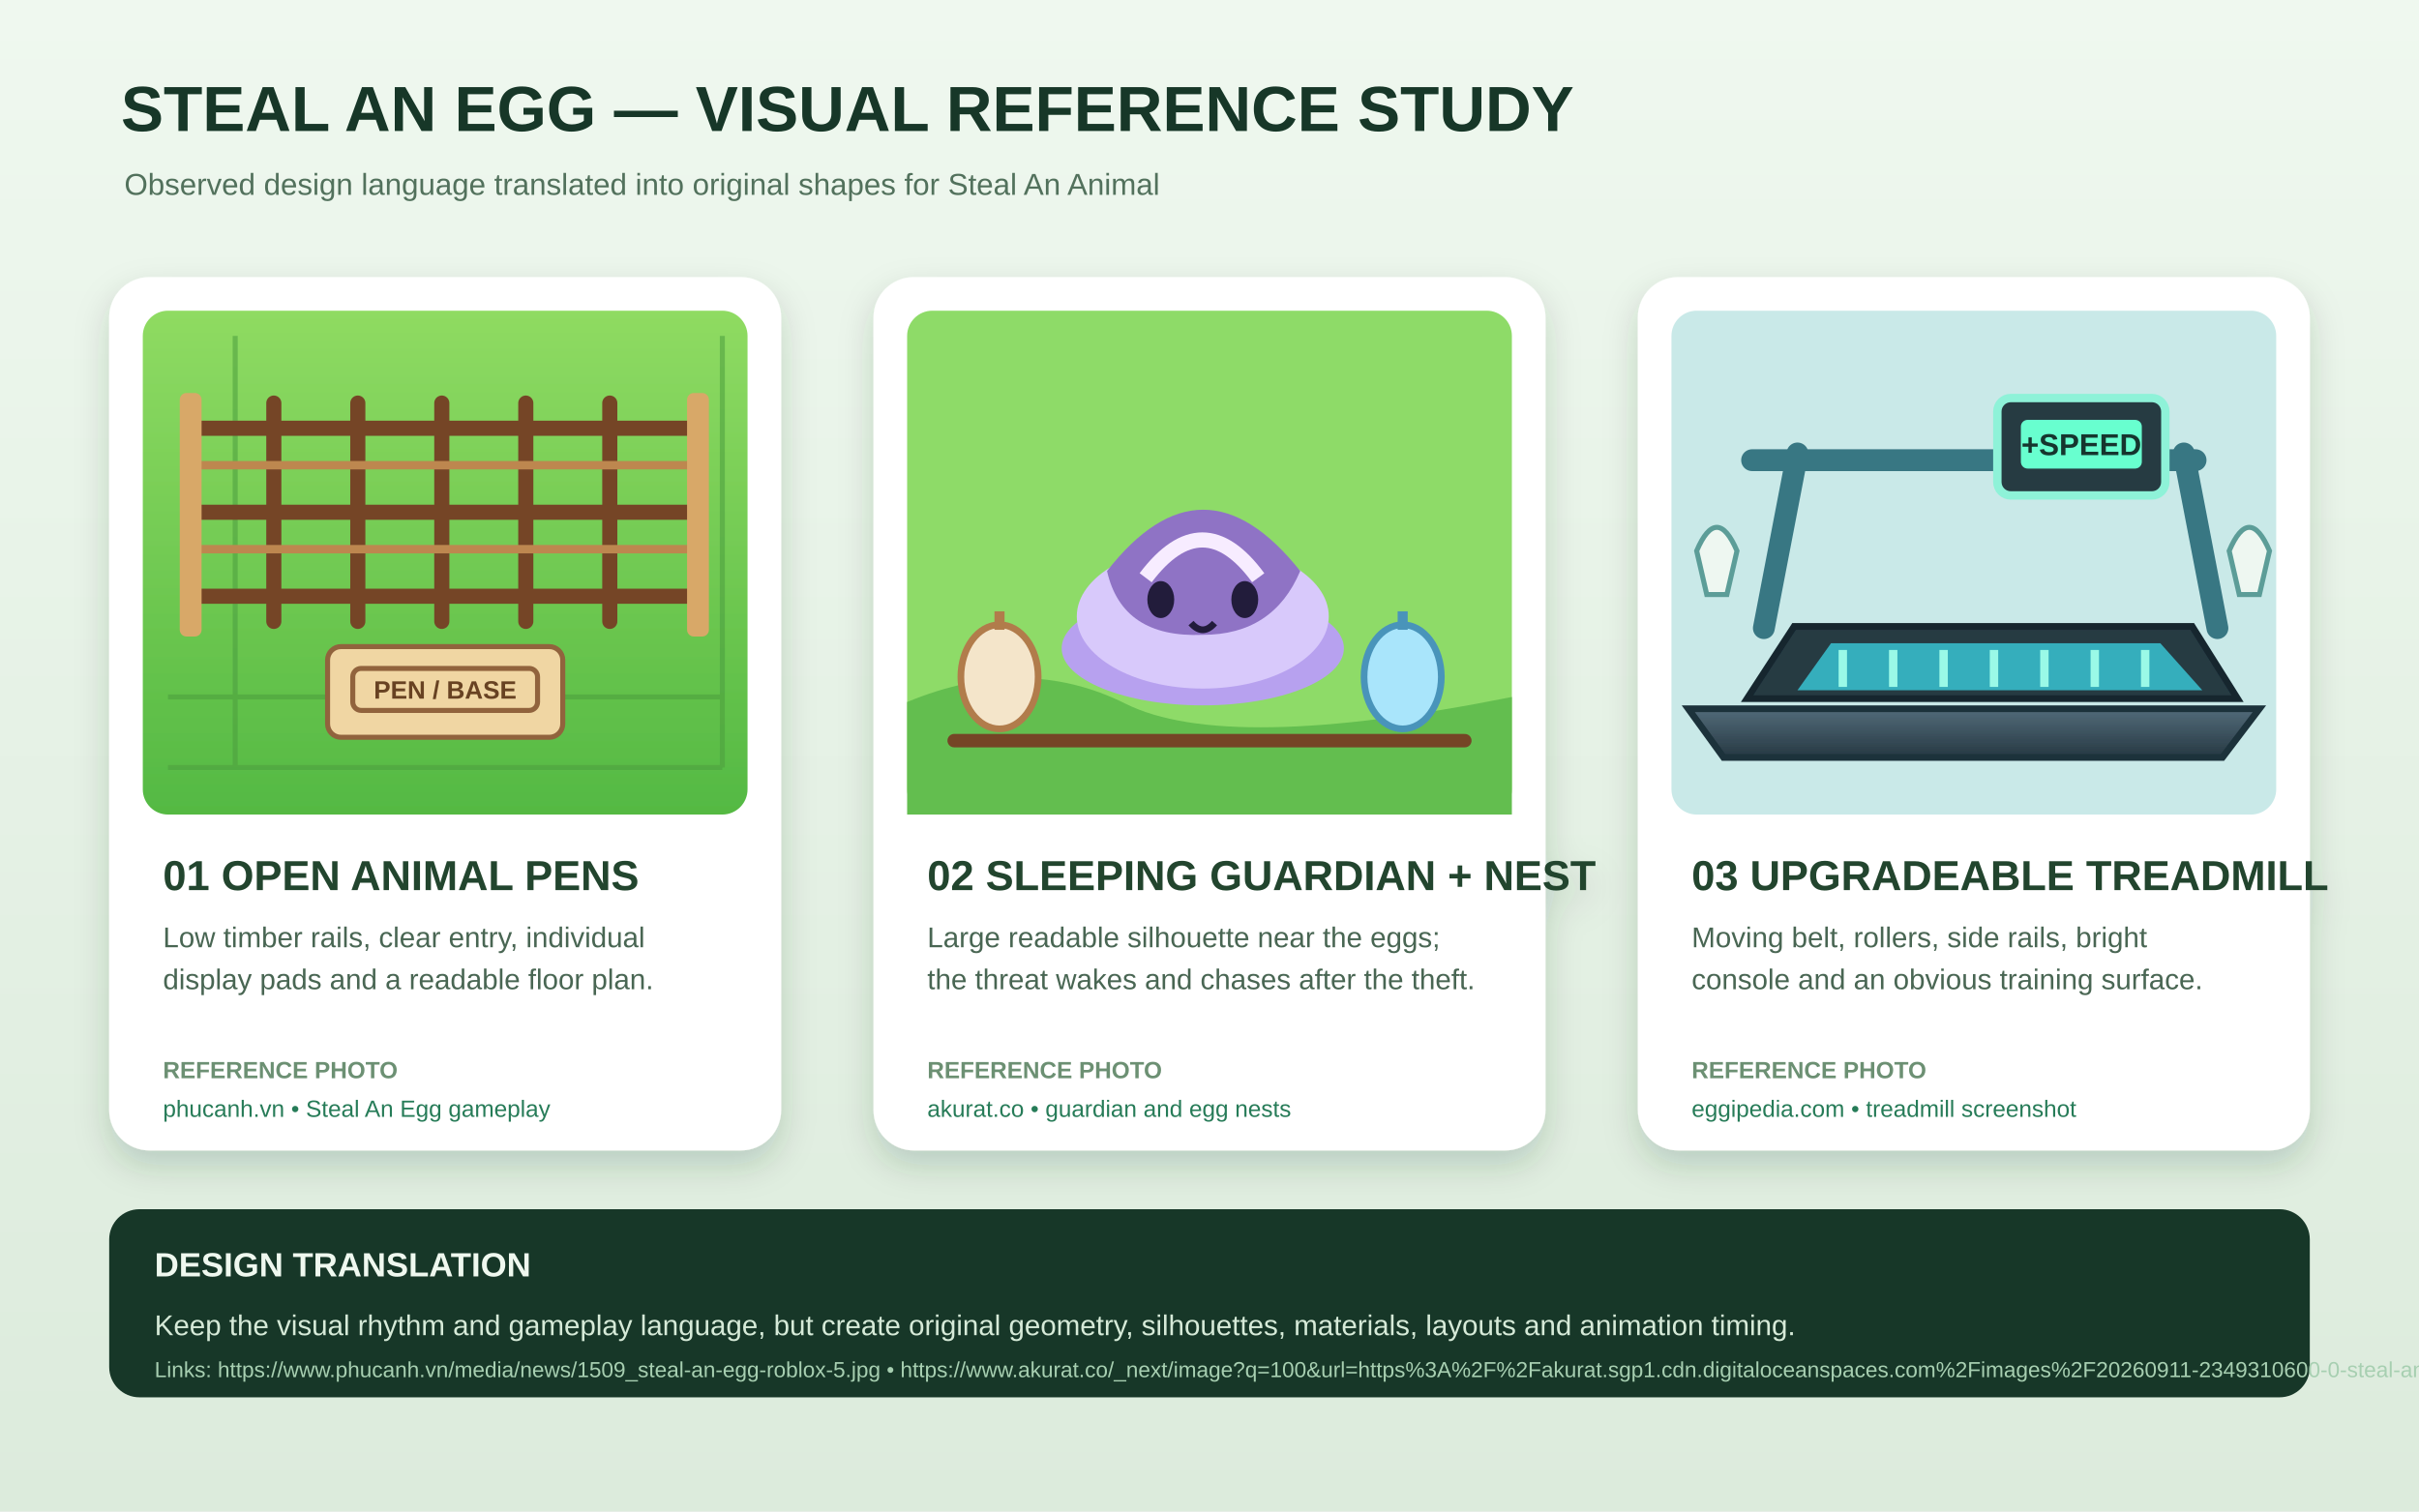
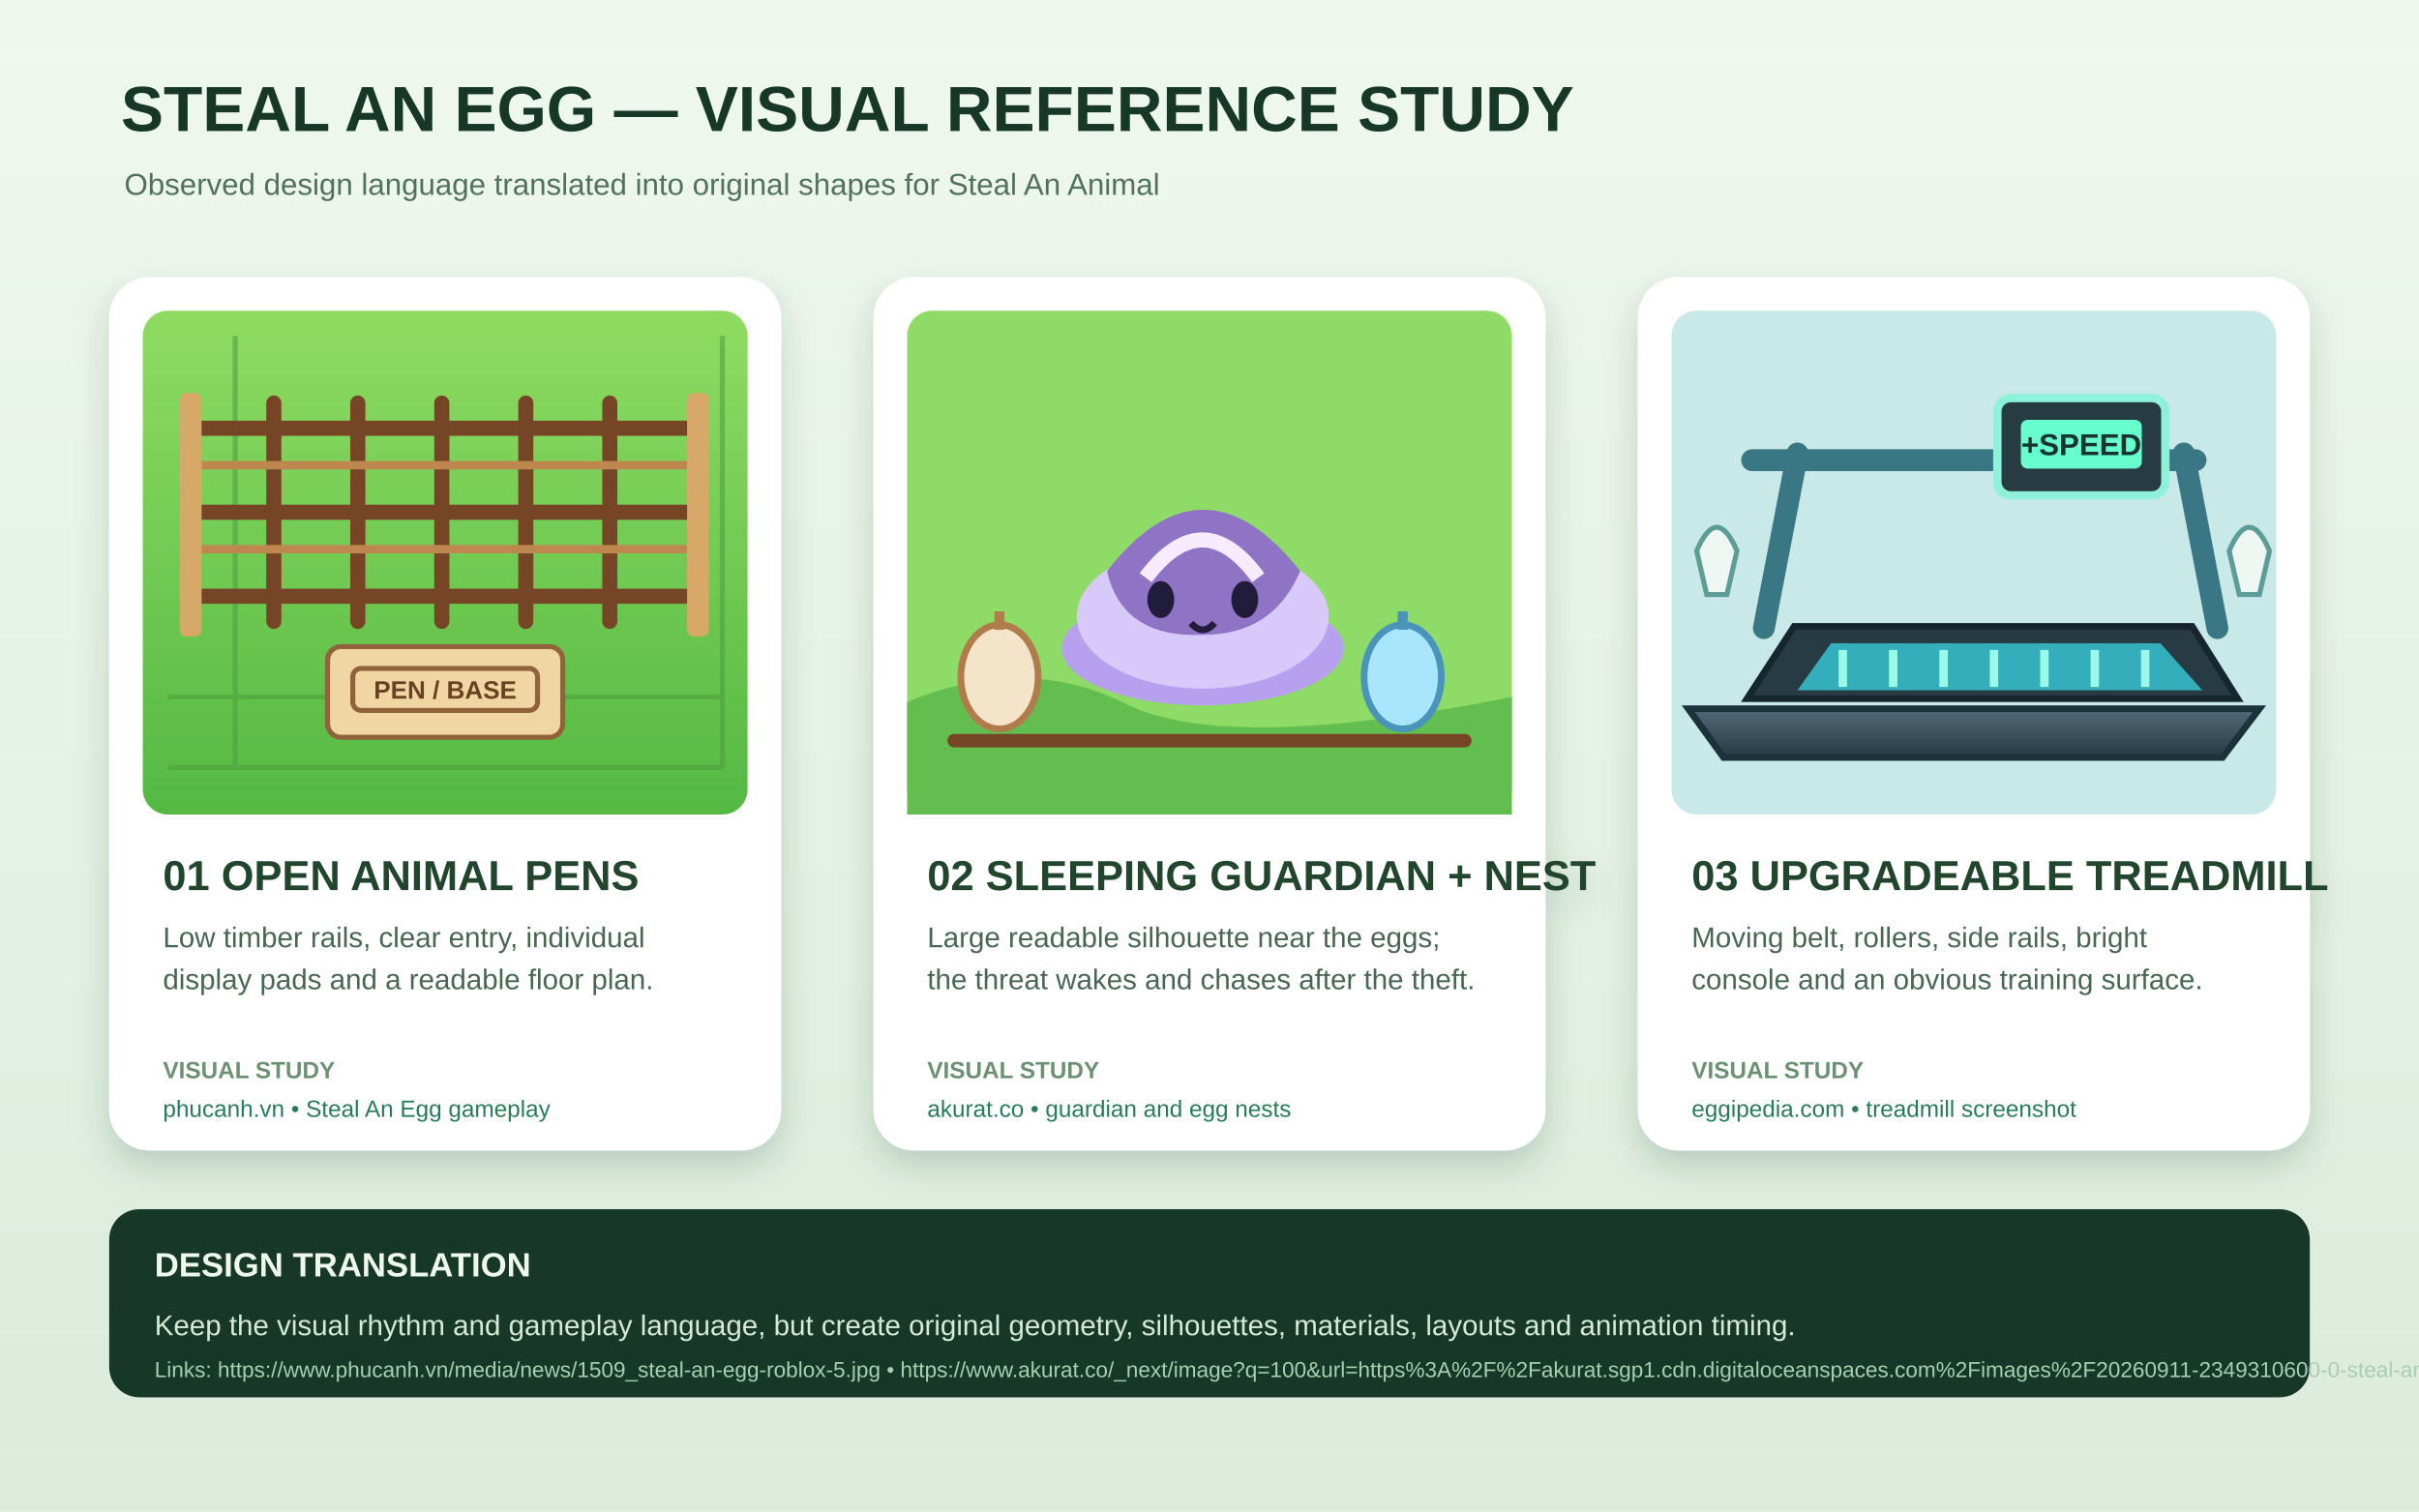
<svg xmlns="http://www.w3.org/2000/svg" width="1440" height="900" viewBox="0 0 1440 900">
  <defs>
    <linearGradient id="bg" x2="0" y2="1">
      <stop stop-color="#eff8ef" />
      <stop offset="1" stop-color="#dcebdc" />
    </linearGradient>
    <linearGradient id="grass" x2="0" y2="1">
      <stop stop-color="#8fdb62" />
      <stop offset="1" stop-color="#54b943" />
    </linearGradient>
    <linearGradient id="wood" x2="0" y2="1">
      <stop stop-color="#a96d3c" />
      <stop offset="1" stop-color="#714125" />
    </linearGradient>
    <linearGradient id="metal" x2="0" y2="1">
      <stop stop-color="#526b79" />
      <stop offset="1" stop-color="#263943" />
    </linearGradient>
    <filter id="shadow" x="-30%" y="-30%" width="160%" height="160%">
      <feDropShadow dx="0" dy="9" stdDeviation="10" flood-color="#183a26" flood-opacity=".18" />
    </filter>
  </defs>
  <rect width="1440" height="900" fill="url(#bg)" />
  <text x="72" y="78" font-family="Arial,sans-serif" font-size="38" font-weight="800" fill="#173728">STEAL AN EGG — VISUAL REFERENCE STUDY</text>
  <text x="74" y="116" font-family="Arial,sans-serif" font-size="18" fill="#52715c">Observed design language translated into original shapes for Steal An Animal</text>
  <g transform="translate(65 165)" filter="url(#shadow)">
    <rect width="400" height="520" rx="24" fill="#fff" />
    <rect x="20" y="20" width="360" height="300" rx="15" fill="url(#grass)" />
    <path d="M35 250 H365 M35 292 H365 M75 35 V292 M365 35 V292" stroke="#4a9d3e" stroke-width="3" opacity=".55" />
    <g stroke="#754528" stroke-width="9" fill="none" stroke-linecap="round">
      <path d="M48 90 H350 M48 140 H350 M48 190 H350" />
      <path d="M48 75 V205 M98 75 V205 M148 75 V205 M198 75 V205 M248 75 V205 M298 75 V205 M350 75 V205" />
    </g>
    <g stroke="#bd8750" stroke-width="5" fill="none">
      <path d="M48 112 H350 M48 162 H350" />
    </g>
    <g fill="#d8a867">
      <rect x="42" y="69" width="13" height="145" rx="4" />
      <rect x="344" y="69" width="13" height="145" rx="4" />
    </g>
    <g fill="#f0d6a3" stroke="#91633d" stroke-width="3">
      <rect x="130" y="220" width="140" height="54" rx="8" />
      <rect x="145" y="233" width="110" height="25" rx="5" />
    </g>
    <text x="200" y="251" text-anchor="middle" font-family="Arial" font-size="15" font-weight="700" fill="#684323">PEN / BASE</text>
    <text x="32" y="365" font-family="Arial" font-size="25" font-weight="800" fill="#23452e">01  OPEN ANIMAL PENS</text>
    <text x="32" y="399" font-family="Arial" font-size="17" fill="#496653">Low timber rails, clear entry, individual</text>
    <text x="32" y="424" font-family="Arial" font-size="17" fill="#496653">display pads and a readable floor plan.</text>
-     <text x="32" y="477" font-family="Arial" font-size="14" font-weight="700" fill="#6c9073">REFERENCE PHOTO</text>
+     <text x="32" y="477" font-family="Arial" font-size="14" font-weight="700" fill="#6c9073">VISUAL STUDY</text>
    <text x="32" y="500" font-family="Arial" font-size="14" fill="#287b58">phucanh.vn • Steal An Egg gameplay</text>
  </g>
  <g transform="translate(520 165)" filter="url(#shadow)">
    <rect width="400" height="520" rx="24" fill="#fff" />
    <rect x="20" y="20" width="360" height="300" rx="15" fill="#8edb68" />
    <path d="M20 253 Q90 224 150 254 T380 250 V320 H20Z" fill="#63be4f" />
    <g transform="translate(196 207)">
      <ellipse cx="0" cy="14" rx="84" ry="34" fill="#b7a1ef" />
      <ellipse cx="0" cy="-5" rx="75" ry="43" fill="#d8c9fb" />
      <path d="M-57 -32 Q0 -105 58 -32 Q42 6 0 6 Q-48 8 -57 -32Z" fill="#8f73c5" />
      <path d="M-34 -28 Q0 -73 33 -28" stroke="#f7ecff" stroke-width="9" fill="none" />
      <g fill="#221b3b">
        <ellipse cx="-25" cy="-15" rx="8" ry="11" />
        <ellipse cx="25" cy="-15" rx="8" ry="11" />
      </g>
      <path d="M-7 -1 Q0 7 7 -1" stroke="#221b3b" stroke-width="4" fill="none" />
    </g>
    <g transform="translate(75 238)">
      <ellipse cx="0" cy="0" rx="23" ry="31" fill="#f4e5ca" stroke="#b17b4c" stroke-width="4" />
      <path d="M0 -28 V-39" stroke="#b17b4c" stroke-width="6" />
    </g>
    <g transform="translate(315 238)">
      <ellipse cx="0" cy="0" rx="23" ry="31" fill="#a9e5fb" stroke="#4a94ba" stroke-width="4" />
      <path d="M0 -28 V-39" stroke="#4a94ba" stroke-width="6" />
    </g>
    <path d="M48 276 H352" stroke="#754528" stroke-width="8" stroke-linecap="round" />
    <text x="32" y="365" font-family="Arial" font-size="25" font-weight="800" fill="#23452e">02  SLEEPING GUARDIAN + NEST</text>
    <text x="32" y="399" font-family="Arial" font-size="17" fill="#496653">Large readable silhouette near the eggs;</text>
    <text x="32" y="424" font-family="Arial" font-size="17" fill="#496653">the threat wakes and chases after the theft.</text>
-     <text x="32" y="477" font-family="Arial" font-size="14" font-weight="700" fill="#6c9073">REFERENCE PHOTO</text>
+     <text x="32" y="477" font-family="Arial" font-size="14" font-weight="700" fill="#6c9073">VISUAL STUDY</text>
    <text x="32" y="500" font-family="Arial" font-size="14" fill="#287b58">akurat.co • guardian and egg nests</text>
  </g>
  <g transform="translate(975 165)" filter="url(#shadow)">
    <rect width="400" height="520" rx="24" fill="#fff" />
    <rect x="20" y="20" width="360" height="300" rx="15" fill="#c9e9e8" />
    <path d="M30 257 H370 L348 286 H51Z" fill="url(#metal)" stroke="#1c313a" stroke-width="4" />
    <path d="M65 251 L93 208 H330 L357 251Z" fill="#273a43" stroke="#14272f" stroke-width="4" />
    <path d="M95 246 L115 218 H311 L336 246Z" fill="#35aebc" />
    <g stroke="#9af9e7" stroke-width="5">
      <path d="M122 222 V244 M152 222 V244 M182 222 V244 M212 222 V244 M242 222 V244 M272 222 V244 M302 222 V244" />
    </g>
    <path d="M75 209 L95 105 M345 209 L325 105" stroke="#387783" stroke-width="13" stroke-linecap="round" />
    <path d="M68 109 H332" stroke="#387783" stroke-width="13" stroke-linecap="round" />
    <rect x="214" y="72" width="100" height="58" rx="8" fill="#263a42" stroke="#8ef2d8" stroke-width="5" />
    <rect x="228" y="85" width="72" height="29" rx="4" fill="#67ffcf" />
    <text x="264" y="106" text-anchor="middle" font-family="Arial" font-size="18" font-weight="800" fill="#14362f">+SPEED</text>
    <g fill="#eef7f1" stroke="#5c9d98" stroke-width="3">
      <path d="M35 163 Q47 135 59 163 L53 189 H41Z" />
      <path d="M352 163 Q364 135 376 163 L370 189 H358Z" />
    </g>
    <text x="32" y="365" font-family="Arial" font-size="25" font-weight="800" fill="#23452e">03  UPGRADEABLE TREADMILL</text>
    <text x="32" y="399" font-family="Arial" font-size="17" fill="#496653">Moving belt, rollers, side rails, bright</text>
    <text x="32" y="424" font-family="Arial" font-size="17" fill="#496653">console and an obvious training surface.</text>
-     <text x="32" y="477" font-family="Arial" font-size="14" font-weight="700" fill="#6c9073">REFERENCE PHOTO</text>
+     <text x="32" y="477" font-family="Arial" font-size="14" font-weight="700" fill="#6c9073">VISUAL STUDY</text>
    <text x="32" y="500" font-family="Arial" font-size="14" fill="#287b58">eggipedia.com • treadmill screenshot</text>
  </g>
  <rect x="65" y="720" width="1310" height="112" rx="18" fill="#173728" />
  <text x="92" y="760" font-family="Arial" font-size="20" font-weight="800" fill="#eff8ef">DESIGN TRANSLATION</text>
  <text x="92" y="795" font-family="Arial" font-size="17" fill="#d6ead8">Keep the visual rhythm and gameplay language, but create original geometry, silhouettes, materials, layouts and animation timing.</text>
  <text x="92" y="820" font-family="Arial" font-size="13" fill="#a7cfb1">Links: https://www.phucanh.vn/media/news/1509_steal-an-egg-roblox-5.jpg  •  https://www.akurat.co/_next/image?q=100&amp;url=https%3A%2F%2Fakurat.sgp1.cdn.digitaloceanspaces.com%2Fimages%2F20260911-2349310600-0-steal-an-egg.jpg&amp;w=3840  •  https://eggipedia.com/images/sae/shots/tapis.webp</text>
</svg>
